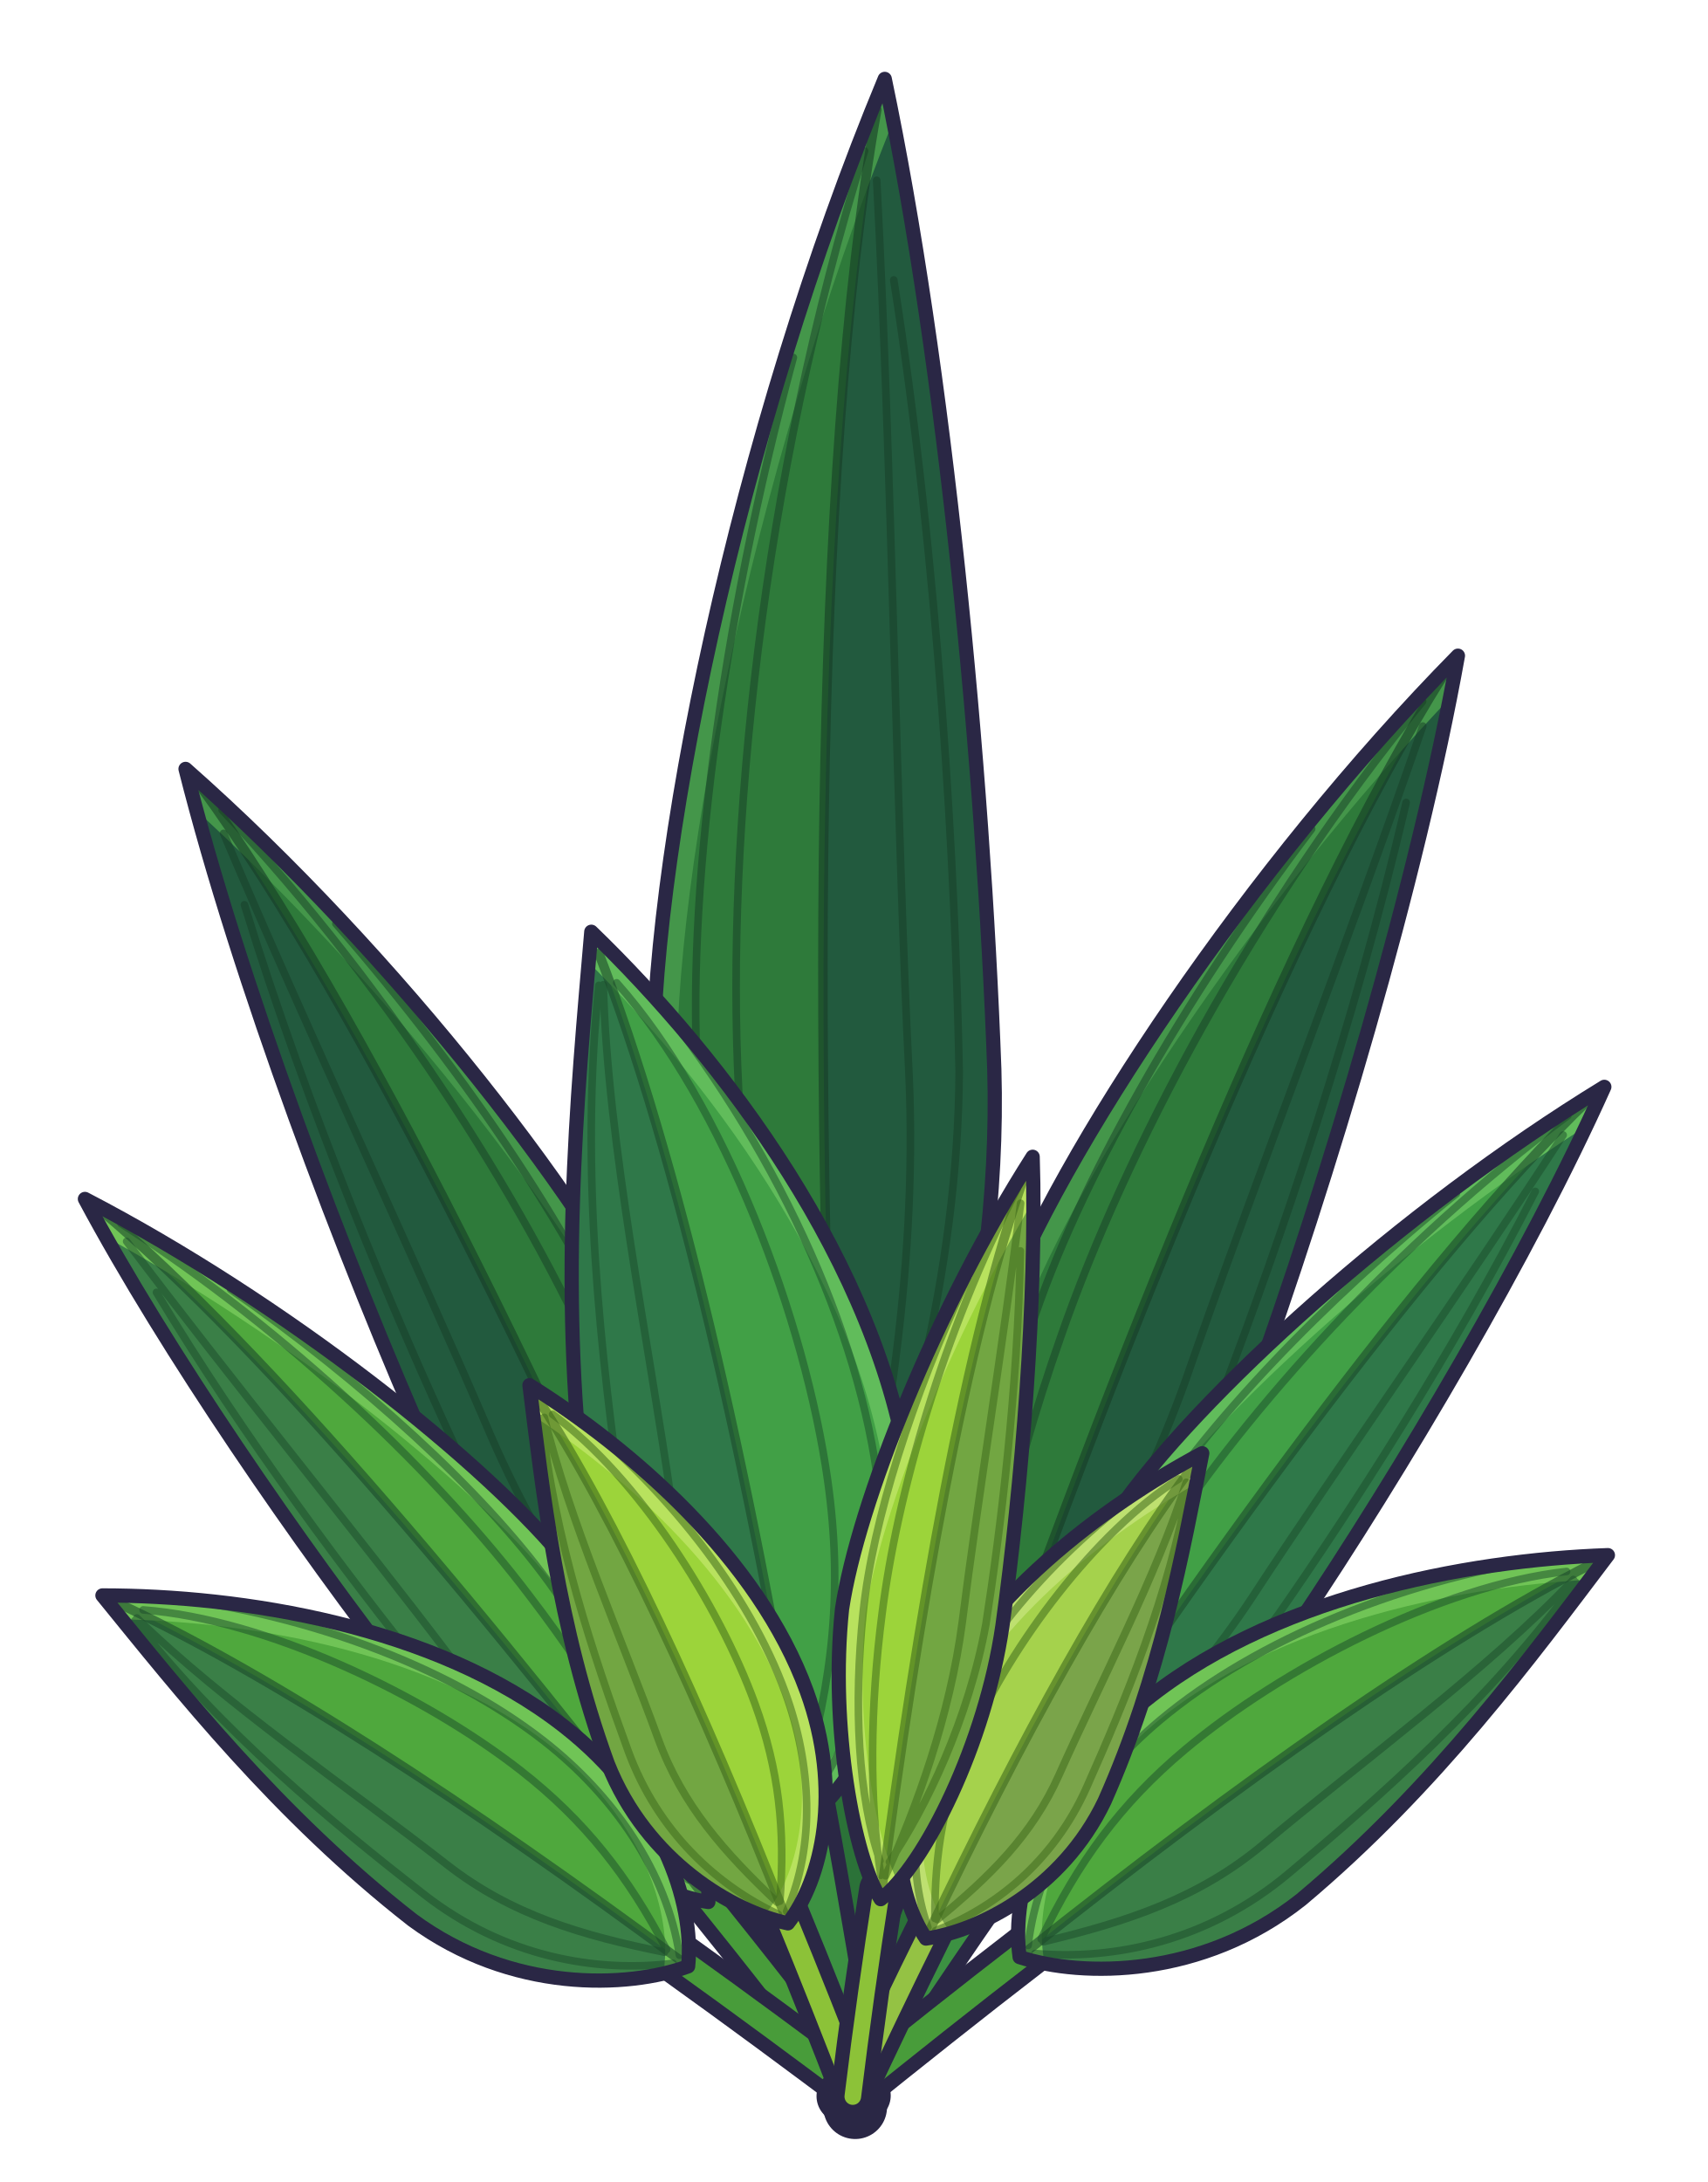
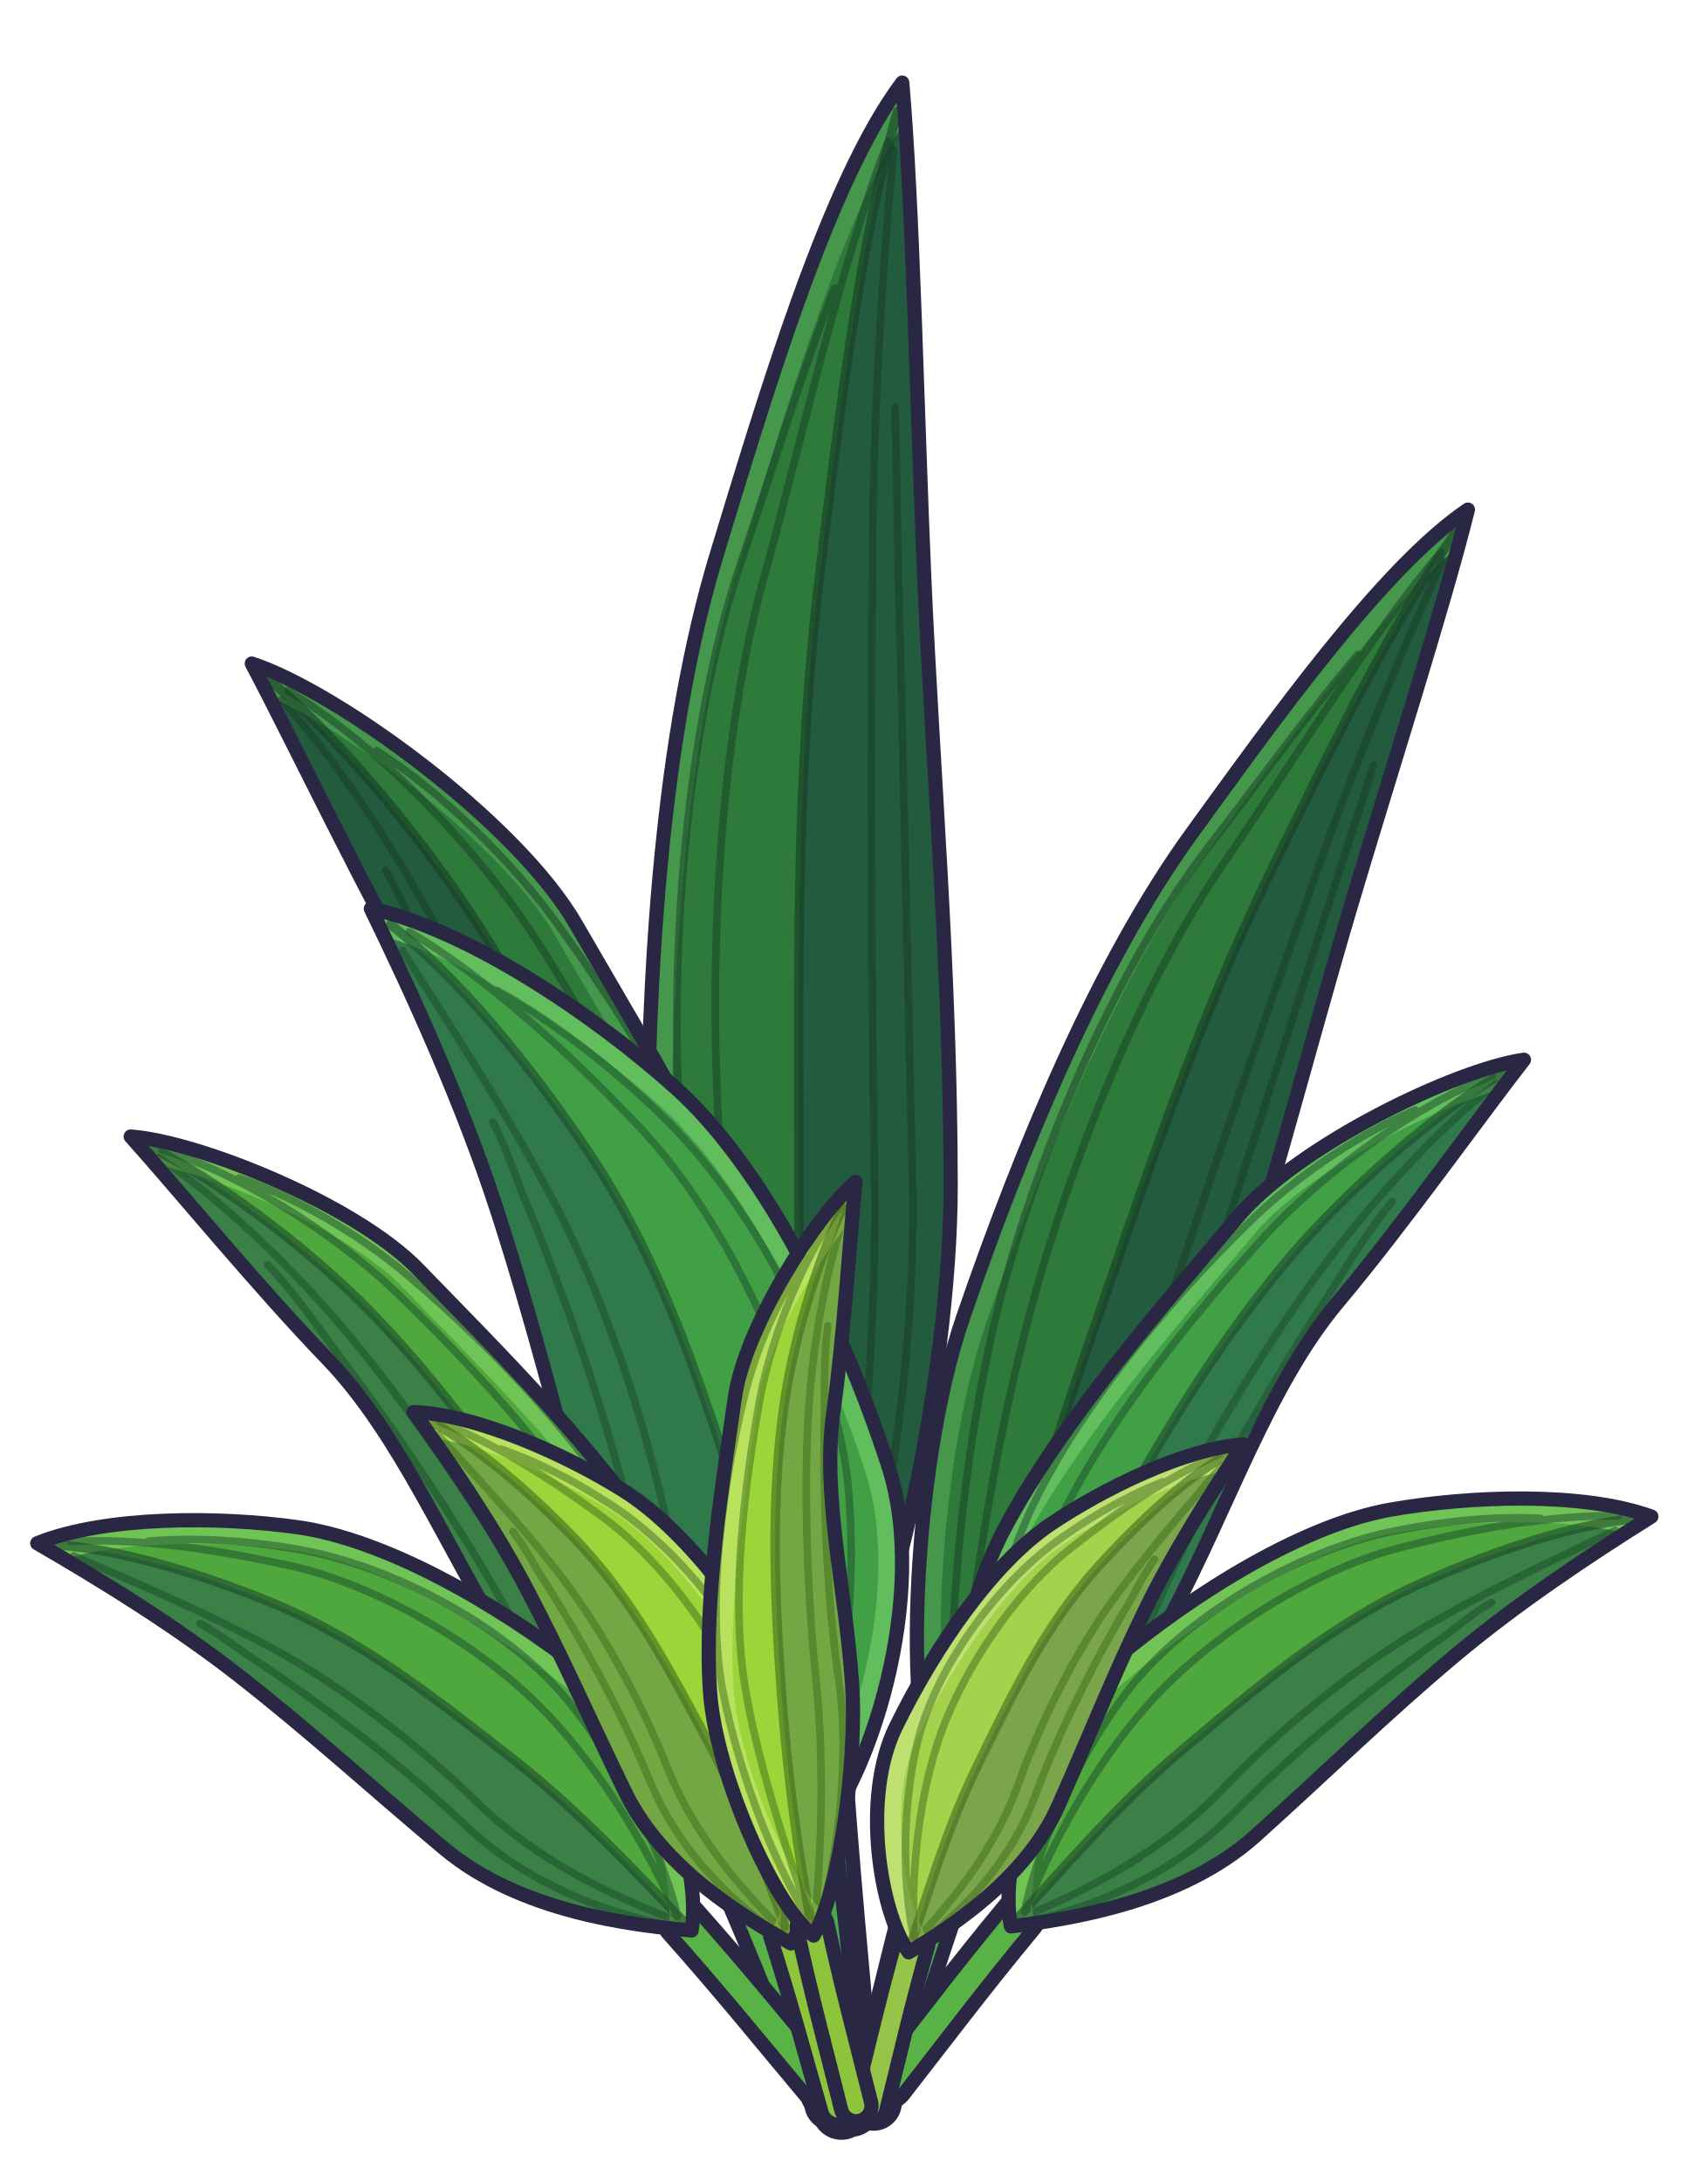
<svg xmlns="http://www.w3.org/2000/svg" width="360" height="460" viewBox="0 0 360 460">
  <defs>
-     <path id="t1-stem" d="M0,4 C0.5,-26 1.5,-54 3,-84" />
-     <path id="t1-blade" d="M3,-80 C-10,-96 -26,-150 -26,-200 C-24,-245 0,-330 34,-398 C42,-340 44,-260 42,-200 C40,-150 20,-96 3,-80 Z" />
-     <path id="t1-shade" d="M3,-80 C6,-200 14,-320 34,-398 C42,-340 44,-260 42,-200 C40,-150 20,-96 3,-80 Z" />
-     <path id="t1-rim" d="M3,-80 C-10,-96 -26,-150 -26,-200 C-24,-245 0,-330 34,-398" />
-     <path id="t1-mid" d="M3,-82 C6,-200 14,-320 32,-392" />
-     <path id="t1-veins" d="M2,-90 C-6,-120 -10,-160 -9,-200 C-8,-250 4,-320 29,-384 M4,-90 C14,-120 24,-160 25,-200 C26,-250 30,-320 31,-378 M1,-96 C-11,-122 -17,-160 -17,-200 C-17,-238 -6,-292 12,-344 M5,-96 C18,-120 32,-160 35,-200 C37,-240 38,-300 33,-358" />
+     <path id="t1-stem" d="M0,4 C0,-22 -0.5,-48 0.4,-74" />
+     <path id="t1-blade" d="M0,-70 C-12.86,-85.32 -23.62,-145.74 -17.54,-180.21 C-10.6,-219.6 9.42,-265.42 22.53,-297.87 C33.77,-325.69 74.23,-364.36 94,-374 C86.48,-353.33 73.46,-311.8 61.47,-282.13 C48.36,-249.68 48.48,-209.18 41.54,-169.79 C35.46,-135.32 14.14,-84.14 0,-70 Z" />
+     <path id="t1-shade" d="M0,-70 C1.83,-104.95 5.92,-140.53 12,-175 C18.94,-214.39 27.02,-252.91 42,-290 C53.24,-317.82 73.93,-351.71 94,-374 C86.48,-353.33 73.46,-311.8 61.47,-282.13 C48.36,-249.68 48.48,-209.18 41.54,-169.79 C35.46,-135.32 14.14,-84.14 0,-70 Z" />
+     <path id="t1-rim" d="M0,-70 C-12.86,-85.32 -23.62,-145.74 -17.54,-180.21 C-10.6,-219.6 9.42,-265.42 22.53,-297.87 C33.77,-325.69 74.23,-364.36 94,-374" />
+     <path id="t1-mid" d="M0,-72 C1.83,-104.95 5.92,-140.53 12,-175 C18.94,-214.39 27.02,-252.91 42,-290 C53.24,-317.82 73.93,-351.71 90,-369" />
+     <path id="t1-veins" d="M0.5,-78 C-3,-110 -5,-150 -2.77,-177.6 C0,-216 18,-262 32.26,-293.94 C44,-320 66,-350 86,-366 M2,-76 C12,-104 22,-140 26.77,-172.4 C32,-210 42,-256 51.74,-286.06 C60,-312 74,-344 88,-364 M-1,-80 C-9,-104 -14,-145 -12.22,-179.27 C-10,-218 10,-266 26.03,-296.45 C36,-316 52,-336 66,-348 M3,-74 C16,-96 32,-134 36.22,-170.73 C40,-210 50,-254 57.97,-283.55 C61,-296 64,-308 68,-318" />
    <clipPath id="t1-clip">
      <use href="#t1-blade" />
    </clipPath>
-     <path id="t2-stem" d="M0,4 C0.5,-20 1,-40 2,-64" />
-     <path id="t2-blade" d="M2,-60 C-14,-70 -31,-96 -31,-132 C-31,-180 -3,-230 22,-262 C30,-227 41,-182 41,-132 C40,-96 18,-70 2,-60 Z" />
-     <path id="t2-shade" d="M2,-60 C4,-140 10,-210 22,-262 C30,-227 41,-182 41,-132 C40,-96 18,-70 2,-60 Z" />
-     <path id="t2-rim" d="M2,-60 C-14,-70 -31,-96 -31,-132 C-31,-180 -3,-230 22,-262" />
-     <path id="t2-mid" d="M2,-62 C4,-140 10,-210 21,-257" />
-     <path id="t2-veins" d="M2,-68 C-8,-90 -13,-110 -13,-134 C-13,-170 -2,-220 18,-250 M3,-68 C14,-90 22,-110 22,-134 C22,-170 25,-215 21,-250 M1,-64 C-16,-82 -24,-108 -24,-134 C-24,-170 -10,-214 14,-252 M4,-64 C20,-80 33,-104 33,-134 C33,-168 32,-210 22,-250" />
+     <path id="t2-stem" d="M0,4 C0,-16 -0.4,-36 0.3,-60" />
+     <path id="t2-blade" d="M0,-56 C-13.79,-67.57 -31.5,-107.73 -25.26,-137.07 C-18.19,-170.33 -4.59,-205.95 12.81,-225.27 C28.87,-243.11 55.08,-265.2 76,-272 C68.48,-251.33 60.18,-226.21 55.19,-202.73 C49.37,-175.34 46.47,-152.47 41.26,-122.93 C36.05,-93.39 12.73,-68.73 0,-56 Z" />
+     <path id="t2-shade" d="M0,-56 C1.74,-80.94 2.8,-105.55 8,-130 C14.24,-159.34 19.91,-187.51 34,-214 C45.27,-235.19 58.74,-255.33 76,-272 C68.48,-251.33 60.18,-226.21 55.19,-202.73 C49.37,-175.34 46.47,-152.47 41.26,-122.93 C36.05,-93.39 12.73,-68.73 0,-56 Z" />
+     <path id="t2-rim" d="M0,-56 C-13.79,-67.57 -31.5,-107.73 -25.26,-137.07 C-18.19,-170.33 -4.59,-205.95 12.81,-225.27 C28.87,-243.11 55.08,-265.2 76,-272" />
+     <path id="t2-mid" d="M0,-58 C1.74,-80.94 2.8,-105.55 8,-130 C14.24,-159.34 19.91,-187.51 34,-214 C45.27,-235.19 58.74,-255.33 72,-268" />
+     <path id="t2-veins" d="M0.5,-62 C-6,-84 -10,-110 -8.63,-133.54 C-7,-162 6,-198 23.4,-219.64 C36,-236 52,-254 68,-266 M2,-62 C12,-80 22,-102 24.63,-126.46 C27,-152 34,-184 44.6,-208.36 C51,-224 60,-242 70,-262 M-0.5,-64 C-9,-82 -16,-110 -15.95,-135.09 C-15.5,-165 0,-201 18.74,-222.11 C29,-234 40,-244 50,-251 M3,-60 C16,-76 29,-98 31.95,-124.91 C35,-152 42,-182 49.26,-205.89 C50.5,-211 52,-217 54,-222" />
    <clipPath id="t2-clip">
      <use href="#t2-blade" />
    </clipPath>
+     <path id="t3-stem" d="M0,4 C0,-22 -0.3,-48 0.3,-74" />
+     <path id="t3-blade" d="M0,-70 C-15.56,-85.56 -29.37,-152.94 -25.88,-192.79 C-21.96,-237.62 -14.5,-287.48 0.48,-324.57 C13.22,-356.09 30.6,-400.68 48,-420 C48,-394 45,-349.4 43.52,-315.43 C41.78,-275.47 41.8,-232.04 37.88,-187.21 C34.39,-147.36 15.56,-85.56 0,-70 Z" />
+     <path id="t3-shade" d="M0,-70 C1.4,-109.98 2.51,-150.15 6,-190 C9.92,-234.83 12.64,-275.99 22,-320 C29.07,-353.26 36.37,-388.05 48,-420 C48,-394 45,-349.4 43.52,-315.43 C41.78,-275.47 41.8,-232.04 37.88,-187.21 C34.39,-147.36 15.56,-85.56 0,-70 Z" />
+     <path id="t3-rim" d="M0,-70 C-15.56,-85.56 -29.37,-152.94 -25.88,-192.79 C-21.96,-237.62 -14.5,-287.48 0.48,-324.57 C13.22,-356.09 30.6,-400.68 48,-420" />
+     <path id="t3-mid" d="M0,-72 C1.4,-109.98 2.51,-150.15 6,-190 C9.92,-234.83 12.64,-275.99 22,-320 C29.07,-353.26 36.37,-388.05 46.5,-414" />
+     <path id="t3-veins" d="M0.5,-78 C-5,-110 -10,-150 -9.94,-191.39 C-9.9,-234 -3,-286 11.24,-322.29 C20,-346 32,-384 44,-408 M1.5,-76 C10,-104 19,-150 21.94,-188.61 C25,-232 29,-280 32.76,-317.71 C35,-344 40,-380 45,-406 M-0.5,-80 C-9,-108 -17,-150 -17.91,-192.09 C-18.6,-234 -10,-288 5.86,-323.43 C14,-342 22,-362 30,-378 M2.5,-74 C14,-100 27,-146 29.91,-187.91 C32.5,-230 36,-280 38.14,-316.57 C39,-330 40,-342 40.5,-352" />
+     <clipPath id="t3-clip">
+       <use href="#t3-blade" />
+     </clipPath>
  </defs>
-   <g id="leaf-1" data-pivot="180 440" stroke-linejoin="round" stroke-linecap="round">
-     <g transform="translate(180 440) rotate(-4) scale(1.06)">
-       <use href="#t1-stem" fill="none" stroke="#2A2745" stroke-width="12.66" />
-       <use href="#t1-stem" fill="none" stroke="#2B7238" stroke-width="7" />
-       <use href="#t1-blade" fill="#2E7A3A" />
-       <use href="#t1-shade" fill="#225A3E" />
-       <g clip-path="url(#t1-clip)">
-         <use href="#t1-rim" fill="none" stroke="#44964A" stroke-width="9.43" />
+   <g id="leaf-1" data-pivot="179 440" stroke-linejoin="round" stroke-linecap="round">
+     <g transform="translate(179 440) rotate(-5)">
+       <use href="#t3-stem" fill="none" stroke="#2A2745" stroke-width="13" />
+       <use href="#t3-stem" fill="none" stroke="#358342" stroke-width="7" />
+       <use href="#t3-blade" fill="#2E7A3A" />
+       <use href="#t3-shade" fill="#235B3F" />
+       <g clip-path="url(#t3-clip)">
+         <use href="#t3-rim" fill="none" stroke="#45974B" stroke-width="10" />
      </g>
-       <use href="#t1-veins" fill="none" stroke="#163C26" stroke-opacity="0.5" stroke-width="1.51" />
-       <use href="#t1-mid" fill="none" stroke="#163C26" stroke-opacity="0.6" stroke-width="1.89" />
-       <use href="#t1-blade" fill="none" stroke="#2A2745" stroke-width="2.83" />
+       <use href="#t3-veins" fill="none" stroke="#163C26" stroke-opacity="0.5" stroke-width="1.6" />
+       <use href="#t3-mid" fill="none" stroke="#163C26" stroke-opacity="0.6" stroke-width="2" />
+       <use href="#t3-blade" fill="none" stroke="#2A2745" stroke-width="3" />
    </g>
  </g>
-   <g id="leaf-2" data-pivot="180 440" stroke-linejoin="round" stroke-linecap="round">
-     <g transform="translate(180 440) rotate(-22) scale(-0.78 0.78)">
-       <use href="#t1-stem" fill="none" stroke="#2A2745" stroke-width="14.69" />
-       <use href="#t1-stem" fill="none" stroke="#2B7238" stroke-width="7" />
+   <g id="leaf-2" data-pivot="175 440" stroke-linejoin="round" stroke-linecap="round">
+     <g transform="translate(175 440) rotate(-8) scale(-0.84 0.84)">
+       <use href="#t1-stem" fill="none" stroke="#2A2745" stroke-width="14.14" />
+       <use href="#t1-stem" fill="none" stroke="#358342" stroke-width="7" />
      <use href="#t1-blade" fill="#2E7A3A" />
-       <use href="#t1-shade" fill="#225A3E" />
+       <use href="#t1-shade" fill="#235B3F" />
      <g clip-path="url(#t1-clip)">
-         <use href="#t1-rim" fill="none" stroke="#44964A" stroke-width="12.82" />
+         <use href="#t1-rim" fill="none" stroke="#45974B" stroke-width="11.9" />
      </g>
-       <use href="#t1-veins" fill="none" stroke="#163C26" stroke-opacity="0.5" stroke-width="2.05" />
-       <use href="#t1-mid" fill="none" stroke="#163C26" stroke-opacity="0.6" stroke-width="2.56" />
-       <use href="#t1-blade" fill="none" stroke="#2A2745" stroke-width="3.85" />
+       <use href="#t1-veins" fill="none" stroke="#163C26" stroke-opacity="0.5" stroke-width="1.9" />
+       <use href="#t1-mid" fill="none" stroke="#163C26" stroke-opacity="0.6" stroke-width="2.38" />
+       <use href="#t1-blade" fill="none" stroke="#2A2745" stroke-width="3.57" />
    </g>
  </g>
-   <g id="leaf-3" data-pivot="180 440" stroke-linejoin="round" stroke-linecap="round">
-     <g transform="translate(180 440) rotate(18) scale(0.82)">
-       <use href="#t1-stem" fill="none" stroke="#2A2745" stroke-width="14.32" />
-       <use href="#t1-stem" fill="none" stroke="#2B7238" stroke-width="7" />
-       <use href="#t1-blade" fill="#2E7A3A" />
-       <use href="#t1-shade" fill="#225A3E" />
-       <g clip-path="url(#t1-clip)">
-         <use href="#t1-rim" fill="none" stroke="#44964A" stroke-width="12.2" />
+   <g id="leaf-3" data-pivot="185 440" stroke-linejoin="round" stroke-linecap="round">
+     <g transform="translate(185 440) rotate(14) scale(0.84)">
+       <use href="#t3-stem" fill="none" stroke="#2A2745" stroke-width="14.14" />
+       <use href="#t3-stem" fill="none" stroke="#358342" stroke-width="7" />
+       <use href="#t3-blade" fill="#2E7A3A" />
+       <use href="#t3-shade" fill="#235B3F" />
+       <g clip-path="url(#t3-clip)">
+         <use href="#t3-rim" fill="none" stroke="#45974B" stroke-width="11.9" />
      </g>
-       <use href="#t1-veins" fill="none" stroke="#163C26" stroke-opacity="0.5" stroke-width="1.95" />
-       <use href="#t1-mid" fill="none" stroke="#163C26" stroke-opacity="0.6" stroke-width="2.44" />
-       <use href="#t1-blade" fill="none" stroke="#2A2745" stroke-width="3.66" />
+       <use href="#t3-veins" fill="none" stroke="#163C26" stroke-opacity="0.5" stroke-width="1.9" />
+       <use href="#t3-mid" fill="none" stroke="#163C26" stroke-opacity="0.6" stroke-width="2.38" />
+       <use href="#t3-blade" fill="none" stroke="#2A2745" stroke-width="3.57" />
    </g>
  </g>
-   <g id="leaf-4" data-pivot="180 440" stroke-linejoin="round" stroke-linecap="round">
-     <g transform="translate(180 440) rotate(-8) scale(-0.95 0.95)">
+   <g id="leaf-4" data-pivot="177 441" stroke-linejoin="round" stroke-linecap="round">
+     <g transform="translate(177 441) rotate(-6) scale(-0.95 0.95)">
      <use href="#t2-stem" fill="none" stroke="#2A2745" stroke-width="13.32" />
-       <use href="#t2-stem" fill="none" stroke="#3C9142" stroke-width="7" />
+       <use href="#t2-stem" fill="none" stroke="#4AA84C" stroke-width="7" />
      <use href="#t2-blade" fill="#41A046" />
-       <use href="#t2-shade" fill="#2F7849" />
+       <use href="#t2-shade" fill="#30794A" />
      <g clip-path="url(#t2-clip)">
-         <use href="#t2-rim" fill="none" stroke="#61BC5B" stroke-width="10.53" />
+         <use href="#t2-rim" fill="none" stroke="#62BD5C" stroke-width="10.53" />
      </g>
      <use href="#t2-veins" fill="none" stroke="#1B4A2A" stroke-opacity="0.5" stroke-width="1.68" />
      <use href="#t2-mid" fill="none" stroke="#1B4A2A" stroke-opacity="0.6" stroke-width="2.11" />
      <use href="#t2-blade" fill="none" stroke="#2A2745" stroke-width="3.16" />
    </g>
  </g>
-   <g id="leaf-5" data-pivot="180 440" stroke-linejoin="round" stroke-linecap="round">
-     <g transform="translate(180 440) rotate(-36) scale(-0.62 0.62)">
-       <use href="#t1-stem" fill="none" stroke="#2A2745" stroke-width="16.68" />
-       <use href="#t1-stem" fill="none" stroke="#489C3A" stroke-width="7" />
+   <g id="leaf-5" data-pivot="173 439" stroke-linejoin="round" stroke-linecap="round">
+     <g transform="translate(173 439) rotate(-22) scale(-0.64 0.64)">
+       <use href="#t1-stem" fill="none" stroke="#2A2745" stroke-width="16.38" />
+       <use href="#t1-stem" fill="none" stroke="#58B246" stroke-width="7" />
      <use href="#t1-blade" fill="#4FA83D" />
-       <use href="#t1-shade" fill="#3A7F47" />
+       <use href="#t1-shade" fill="#3A8047" />
      <g clip-path="url(#t1-clip)">
-         <use href="#t1-rim" fill="none" stroke="#70C456" stroke-width="16.13" />
+         <use href="#t1-rim" fill="none" stroke="#70C456" stroke-width="15.63" />
      </g>
-       <use href="#t1-veins" fill="none" stroke="#1B4A2A" stroke-opacity="0.5" stroke-width="2.58" />
-       <use href="#t1-mid" fill="none" stroke="#1B4A2A" stroke-opacity="0.6" stroke-width="3.23" />
-       <use href="#t1-blade" fill="none" stroke="#2A2745" stroke-width="4.84" />
+       <use href="#t1-veins" fill="none" stroke="#1B4A2A" stroke-opacity="0.5" stroke-width="2.5" />
+       <use href="#t1-mid" fill="none" stroke="#1B4A2A" stroke-opacity="0.6" stroke-width="3.13" />
+       <use href="#t1-blade" fill="none" stroke="#2A2745" stroke-width="4.69" />
    </g>
  </g>
-   <g id="leaf-6" data-pivot="180 440" stroke-linejoin="round" stroke-linecap="round">
-     <g transform="translate(180 440) rotate(32) scale(0.66)">
+   <g id="leaf-6" data-pivot="186 439" stroke-linejoin="round" stroke-linecap="round">
+     <g transform="translate(186 439) rotate(18) scale(0.66)">
      <use href="#t1-stem" fill="none" stroke="#2A2745" stroke-width="16.09" />
-       <use href="#t1-stem" fill="none" stroke="#3C9142" stroke-width="7" />
+       <use href="#t1-stem" fill="none" stroke="#4AA84C" stroke-width="7" />
      <use href="#t1-blade" fill="#41A046" />
-       <use href="#t1-shade" fill="#2F7849" />
+       <use href="#t1-shade" fill="#30794A" />
      <g clip-path="url(#t1-clip)">
-         <use href="#t1-rim" fill="none" stroke="#61BC5B" stroke-width="15.15" />
+         <use href="#t1-rim" fill="none" stroke="#62BD5C" stroke-width="15.15" />
      </g>
      <use href="#t1-veins" fill="none" stroke="#1B4A2A" stroke-opacity="0.5" stroke-width="2.42" />
      <use href="#t1-mid" fill="none" stroke="#1B4A2A" stroke-opacity="0.6" stroke-width="3.03" />
      <use href="#t1-blade" fill="none" stroke="#2A2745" stroke-width="4.55" />
    </g>
  </g>
-   <g id="leaf-7" data-pivot="180 440" stroke-linejoin="round" stroke-linecap="round">
-     <g transform="translate(180 440) rotate(-52) scale(-0.72 0.72)">
-       <use href="#t2-stem" fill="none" stroke="#2A2745" stroke-width="15.33" />
-       <use href="#t2-stem" fill="none" stroke="#489C3A" stroke-width="7" />
+   <g id="leaf-7" data-pivot="171 437" stroke-linejoin="round" stroke-linecap="round">
+     <g transform="translate(171 437) rotate(-40) scale(-0.7 0.7)">
+       <use href="#t2-stem" fill="none" stroke="#2A2745" stroke-width="15.57" />
+       <use href="#t2-stem" fill="none" stroke="#58B246" stroke-width="7" />
      <use href="#t2-blade" fill="#4FA83D" />
-       <use href="#t2-shade" fill="#3A7F47" />
+       <use href="#t2-shade" fill="#3A8047" />
      <g clip-path="url(#t2-clip)">
-         <use href="#t2-rim" fill="none" stroke="#70C456" stroke-width="13.89" />
+         <use href="#t2-rim" fill="none" stroke="#70C456" stroke-width="14.29" />
      </g>
-       <use href="#t2-veins" fill="none" stroke="#1B4A2A" stroke-opacity="0.5" stroke-width="2.22" />
-       <use href="#t2-mid" fill="none" stroke="#1B4A2A" stroke-opacity="0.6" stroke-width="2.78" />
-       <use href="#t2-blade" fill="none" stroke="#2A2745" stroke-width="4.17" />
+       <use href="#t2-veins" fill="none" stroke="#1B4A2A" stroke-opacity="0.5" stroke-width="2.29" />
+       <use href="#t2-mid" fill="none" stroke="#1B4A2A" stroke-opacity="0.6" stroke-width="2.86" />
+       <use href="#t2-blade" fill="none" stroke="#2A2745" stroke-width="4.29" />
    </g>
  </g>
-   <g id="leaf-8" data-pivot="180 440" stroke-linejoin="round" stroke-linecap="round">
-     <g transform="translate(180 440) rotate(50) scale(0.74)">
-       <use href="#t2-stem" fill="none" stroke="#2A2745" stroke-width="15.11" />
-       <use href="#t2-stem" fill="none" stroke="#489C3A" stroke-width="7" />
+   <g id="leaf-8" data-pivot="189 437" stroke-linejoin="round" stroke-linecap="round">
+     <g transform="translate(189 437) rotate(38) scale(0.7)">
+       <use href="#t2-stem" fill="none" stroke="#2A2745" stroke-width="15.57" />
+       <use href="#t2-stem" fill="none" stroke="#58B246" stroke-width="7" />
      <use href="#t2-blade" fill="#4FA83D" />
-       <use href="#t2-shade" fill="#3A7F47" />
+       <use href="#t2-shade" fill="#3A8047" />
      <g clip-path="url(#t2-clip)">
-         <use href="#t2-rim" fill="none" stroke="#70C456" stroke-width="13.51" />
+         <use href="#t2-rim" fill="none" stroke="#70C456" stroke-width="14.29" />
      </g>
-       <use href="#t2-veins" fill="none" stroke="#1B4A2A" stroke-opacity="0.5" stroke-width="2.16" />
-       <use href="#t2-mid" fill="none" stroke="#1B4A2A" stroke-opacity="0.6" stroke-width="2.7" />
-       <use href="#t2-blade" fill="none" stroke="#2A2745" stroke-width="4.05" />
+       <use href="#t2-veins" fill="none" stroke="#1B4A2A" stroke-opacity="0.5" stroke-width="2.29" />
+       <use href="#t2-mid" fill="none" stroke="#1B4A2A" stroke-opacity="0.6" stroke-width="2.86" />
+       <use href="#t2-blade" fill="none" stroke="#2A2745" stroke-width="4.29" />
    </g>
  </g>
-   <g id="leaf-9" data-pivot="180 440" stroke-linejoin="round" stroke-linecap="round">
-     <g transform="translate(180 440) rotate(-20) scale(-0.62 0.62)">
-       <use href="#t2-stem" fill="none" stroke="#2A2745" stroke-width="16.68" />
-       <use href="#t2-stem" fill="none" stroke="#8CC238" stroke-width="7" />
+   <g id="leaf-9" data-pivot="176 442" stroke-linejoin="round" stroke-linecap="round">
+     <g transform="translate(176 442) rotate(-16) scale(-0.6 0.6)">
+       <use href="#t2-stem" fill="none" stroke="#2A2745" stroke-width="17" />
+       <use href="#t2-stem" fill="none" stroke="#8CC43C" stroke-width="7" />
      <use href="#t2-blade" fill="#9CD43A" />
-       <use href="#t2-shade" fill="#72A642" />
+       <use href="#t2-shade" fill="#73A743" />
      <g clip-path="url(#t2-clip)">
-         <use href="#t2-rim" fill="none" stroke="#B8E25E" stroke-width="16.13" />
+         <use href="#t2-rim" fill="none" stroke="#B8E25E" stroke-width="16.67" />
      </g>
-       <use href="#t2-veins" fill="none" stroke="#3E6A1C" stroke-opacity="0.55" stroke-width="2.58" />
-       <use href="#t2-mid" fill="none" stroke="#3E6A1C" stroke-opacity="0.6" stroke-width="3.23" />
-       <use href="#t2-blade" fill="none" stroke="#2A2745" stroke-width="4.84" />
+       <use href="#t2-veins" fill="none" stroke="#3E6A1C" stroke-opacity="0.5" stroke-width="2.67" />
+       <use href="#t2-mid" fill="none" stroke="#3E6A1C" stroke-opacity="0.6" stroke-width="3.33" />
+       <use href="#t2-blade" fill="none" stroke="#2A2745" stroke-width="5" />
    </g>
  </g>
-   <g id="leaf-10" data-pivot="180 440" stroke-linejoin="round" stroke-linecap="round">
-     <g transform="translate(180 440) rotate(24) scale(0.58)">
-       <use href="#t2-stem" fill="none" stroke="#2A2745" stroke-width="17.34" />
-       <use href="#t2-stem" fill="none" stroke="#94C244" stroke-width="7" />
+   <g id="leaf-10" data-pivot="184 442" stroke-linejoin="round" stroke-linecap="round">
+     <g transform="translate(184 442) rotate(14) scale(0.56)">
+       <use href="#t2-stem" fill="none" stroke="#2A2745" stroke-width="17.71" />
+       <use href="#t2-stem" fill="none" stroke="#94C448" stroke-width="7" />
      <use href="#t2-blade" fill="#A5D24C" />
-       <use href="#t2-shade" fill="#7AA44A" />
+       <use href="#t2-shade" fill="#7AA54B" />
      <g clip-path="url(#t2-clip)">
-         <use href="#t2-rim" fill="none" stroke="#BEE070" stroke-width="17.24" />
+         <use href="#t2-rim" fill="none" stroke="#BEE070" stroke-width="17.86" />
      </g>
-       <use href="#t2-veins" fill="none" stroke="#3E6A1C" stroke-opacity="0.55" stroke-width="2.76" />
-       <use href="#t2-mid" fill="none" stroke="#3E6A1C" stroke-opacity="0.6" stroke-width="3.45" />
-       <use href="#t2-blade" fill="none" stroke="#2A2745" stroke-width="5.17" />
+       <use href="#t2-veins" fill="none" stroke="#3E6A1C" stroke-opacity="0.5" stroke-width="2.86" />
+       <use href="#t2-mid" fill="none" stroke="#3E6A1C" stroke-opacity="0.6" stroke-width="3.57" />
+       <use href="#t2-blade" fill="none" stroke="#2A2745" stroke-width="5.36" />
    </g>
  </g>
-   <g id="leaf-11" data-pivot="180 440" stroke-linejoin="round" stroke-linecap="round">
-     <g transform="translate(180 440) rotate(6) scale(0.5)">
+   <g id="leaf-11" data-pivot="180 442" stroke-linejoin="round" stroke-linecap="round">
+     <g transform="translate(180 442) rotate(-14) scale(0.5)">
      <use href="#t1-stem" fill="none" stroke="#2A2745" stroke-width="19" />
-       <use href="#t1-stem" fill="none" stroke="#8CC238" stroke-width="7" />
+       <use href="#t1-stem" fill="none" stroke="#8CC43C" stroke-width="7" />
      <use href="#t1-blade" fill="#9CD43A" />
-       <use href="#t1-shade" fill="#72A642" />
+       <use href="#t1-shade" fill="#73A743" />
      <g clip-path="url(#t1-clip)">
        <use href="#t1-rim" fill="none" stroke="#B8E25E" stroke-width="20" />
      </g>
-       <use href="#t1-veins" fill="none" stroke="#3E6A1C" stroke-opacity="0.55" stroke-width="3.2" />
+       <use href="#t1-veins" fill="none" stroke="#3E6A1C" stroke-opacity="0.5" stroke-width="3.2" />
      <use href="#t1-mid" fill="none" stroke="#3E6A1C" stroke-opacity="0.6" stroke-width="4" />
      <use href="#t1-blade" fill="none" stroke="#2A2745" stroke-width="6" />
    </g>
  </g>
</svg>
